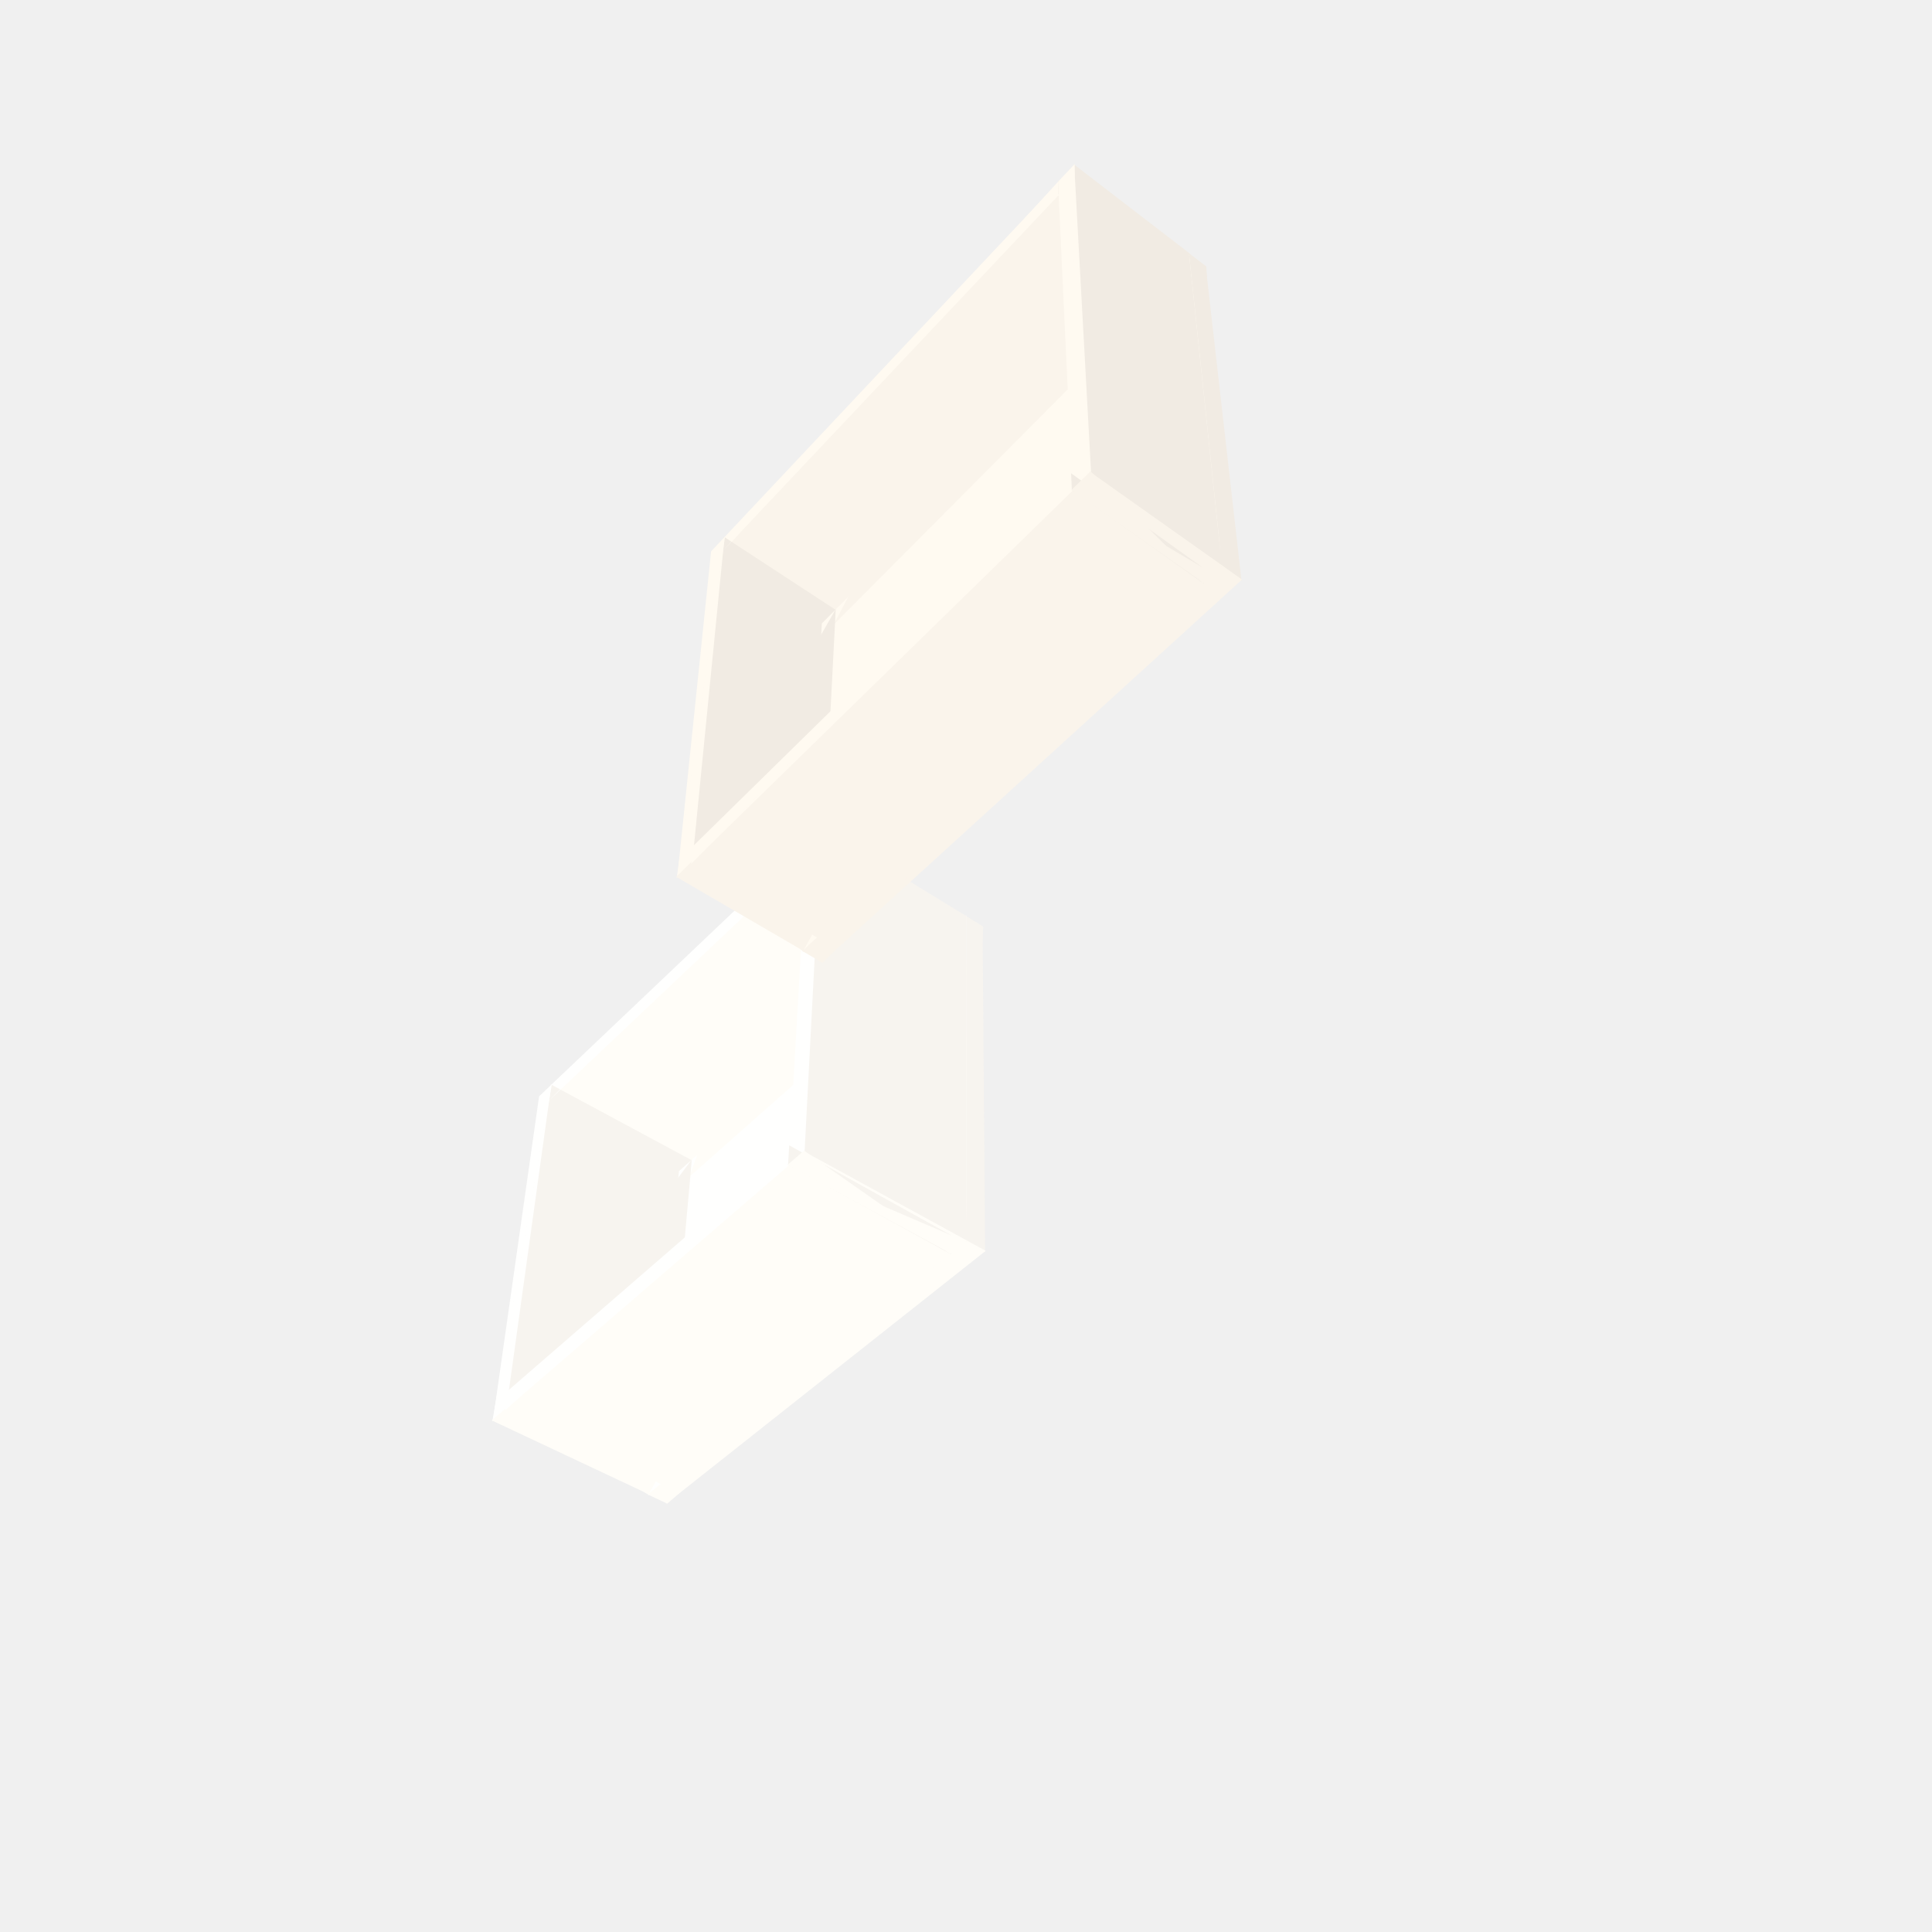
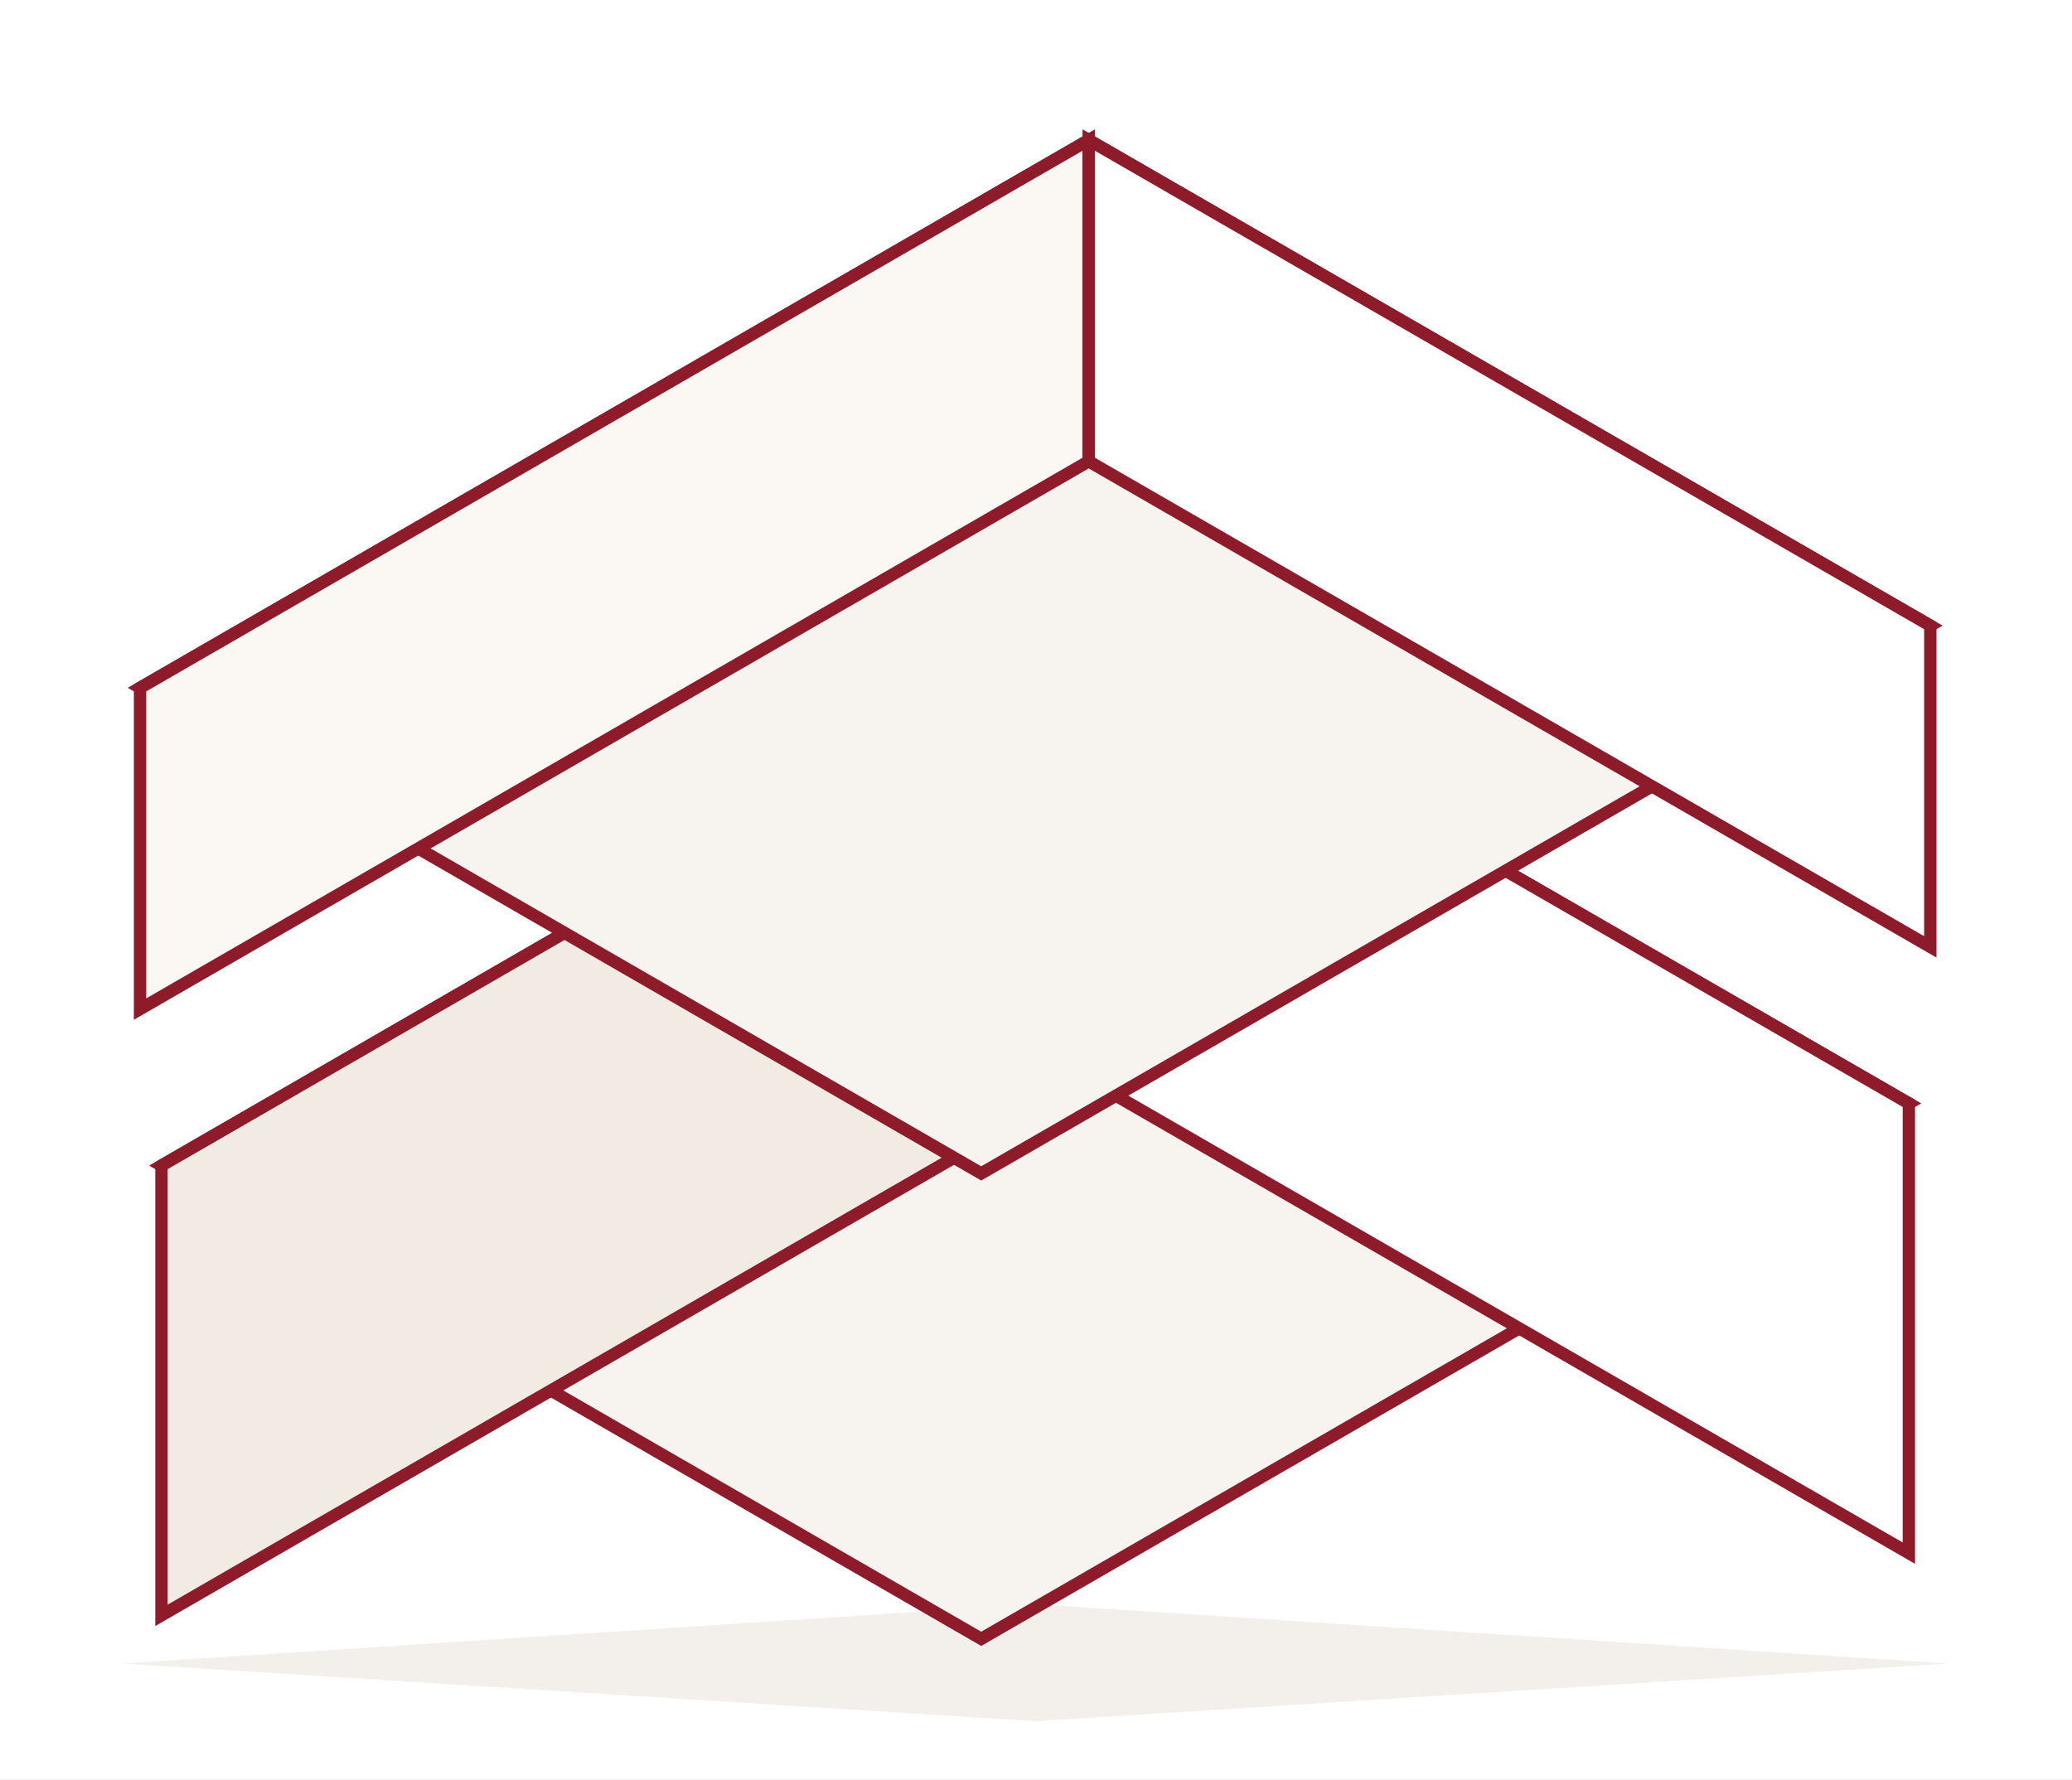
- <svg xmlns="http://www.w3.org/2000/svg" viewBox="-648 -648 1296 1296" width="1296" height="1296">
-   <path d="M-280.439,90.231L-184.901,141.421L-106.275,-74.555z" style="fill:rgb(255,253,248);fill-opacity:1" />
-   <path d="M-278.523,79.959L-280.057,90.973L-105.514,-84.363z" style="fill:rgb(255,255,254);fill-opacity:1" />
-   <path d="M-278.601,79.378L-309.071,298.165L-183.525,130.536z" style="fill:rgb(247,244,239);fill-opacity:1" />
-   <path d="M-286.37,87.433L-317.442,305.67L-277.782,79.273zM-192.58,137.645L-212.943,355.283L0.425,-33.892z" style="fill:rgb(255,255,254);fill-opacity:1" />
-   <path d="M-185.717,141.516L-8.783,-14.907L-107.066,-74.469z" style="fill:rgb(255,253,248);fill-opacity:1" />
-   <path d="M-309.454,297.454L-203.488,348.046L-183.92,129.801z" style="fill:rgb(247,244,239);fill-opacity:1" />
-   <path d="M-280.35,90.822L-106.457,-73.586L-105.865,-84.519z" style="fill:rgb(255,255,254);fill-opacity:1" />
-   <path d="M-107.684,-74.224L-9.14,-14.074L-9.106,-25.08z" style="fill:rgb(247,244,239);fill-opacity:1" />
-   <path d="M-317.75,305.501L-308.393,297.438L-278.075,79.122z" style="fill:rgb(255,255,254);fill-opacity:1" />
-   <path d="M-106.626,-84.425L-107.285,-73.465L-8.662,-24.319z" style="fill:rgb(247,244,239);fill-opacity:1" />
-   <path d="M-212.617,354.917L-203.053,347.233L-309.584,296.799z" style="fill:rgb(255,253,248);fill-opacity:1" />
-   <path d="M-0.615,-33.882L-0.237,185.232L11.538,-26.453z" style="fill:rgb(247,244,239);fill-opacity:1" />
-   <path d="M-318.114,304.795L-211.774,354.817L-308.755,296.687z" style="fill:rgb(255,253,248);fill-opacity:1" />
-   <path d="M-213.286,355.098L0.18,184.421L0.051,-34.06z" style="fill:rgb(255,255,254);fill-opacity:1" />
-   <path d="M-213.498,354.445L-200.404,360.671L0.555,183.591z" style="fill:rgb(255,253,248);fill-opacity:1" />
-   <path d="M-97.409,-93.204L-108.943,125.376L0.521,-33.273z" style="fill:rgb(247,244,239);fill-opacity:1" />
-   <path d="M-106.563,-83.819L-118.979,134.33L-96.599,-93.285z" style="fill:rgb(255,255,254);fill-opacity:1" />
-   <path d="M-309.533,297.38L-203.628,348.013L-118.34,132.542z" style="fill:rgb(255,253,248);fill-opacity:1" />
-   <path d="M-0.676,184.491L12.81,191.909L11.108,-27.214z" style="fill:rgb(247,244,239);fill-opacity:1" />
-   <path d="M-307.299,284.905L-309.139,298.105L-117.44,120.376z" style="fill:rgb(255,255,254);fill-opacity:1" />
-   <path d="M-201.247,360.768L13.205,191.084L-0.281,183.675z" style="fill:rgb(255,253,248);fill-opacity:1" />
-   <path d="M-109.355,124.634L0.228,184.975L0.094,-34.033z" style="fill:rgb(247,244,239);fill-opacity:1" />
-   <path d="M-204.47,348.109L-9.81,192.51L-119.157,132.63z" style="fill:rgb(255,253,248);fill-opacity:1" />
-   <path d="M-119.329,134.158L-108.281,124.637L-96.934,-93.44zM-309.448,297.936L-118.538,133.506L-117.804,120.204z" style="fill:rgb(255,255,254);fill-opacity:1" />
-   <path d="M-119.8,132.896L-10.186,193.324L-10.133,180.007z" style="fill:rgb(247,244,239);fill-opacity:1" />
-   <path d="M-10.62,193.183L0.618,184.16L-109.482,123.937z" style="fill:rgb(255,253,248);fill-opacity:1" />
-   <path d="M-118.592,120.302L-119.391,133.635L-9.68,180.749z" style="fill:rgb(247,244,239);fill-opacity:1" />
-   <path d="M-119.719,133.42L-9.79,193.109L-108.666,123.852z" style="fill:rgb(255,253,248);fill-opacity:1" />
-   <path d="M-163.692,-278.583L-87.914,-229.161L63.021,-518.767z" style="fill:rgb(250,244,235);fill-opacity:1" />
-   <path d="M-162.369,-287.314L-163.316,-277.806L62.767,-526.663z" style="fill:rgb(255,250,241);fill-opacity:1" />
-   <path d="M-162.445,-287.952L-184.223,-68.467L-86.984,-238.626z" style="fill:rgb(241,235,227);fill-opacity:1" />
-   <path d="M-170.989,-278.131L-193.732,-58.928L-161.665,-288.04zM-96.699,-229.791L-109.289,-9.233L149.911,-478.727z" style="fill:rgb(255,250,241);fill-opacity:1" />
-   <path d="M-88.686,-229.08L140.282,-459.18L62.279,-518.705z" style="fill:rgb(250,244,235);fill-opacity:1" />
-   <path d="M-163.609,-277.939L62.836,-517.826L62.378,-526.797z" style="fill:rgb(255,250,241);fill-opacity:1" />
-   <path d="M-184.604,-69.22L-98.792,-18.469L-87.377,-239.398zM61.632,-518.539L139.998,-458.328L139.094,-467.471z" style="fill:rgb(241,235,227);fill-opacity:1" />
-   <path d="M-194.038,-59.075L-183.618,-69.251L-161.958,-288.173z" style="fill:rgb(255,250,241);fill-opacity:1" />
-   <path d="M61.669,-526.734L62.052,-517.735L139.559,-466.671z" style="fill:rgb(241,235,227);fill-opacity:1" />
-   <path d="M-108.996,-9.519L-98.398,-19.309L-184.748,-69.963zM-194.399,-59.824L-108.195,-9.607L-183.961,-70.059z" style="fill:rgb(250,244,235);fill-opacity:1" />
-   <path d="M148.869,-478.736L171.343,-267.519L161.193,-469.258z" style="fill:rgb(241,235,227);fill-opacity:1" />
-   <path d="M-109.628,-9.393L171.686,-268.358L149.506,-478.869z" style="fill:rgb(255,250,241);fill-opacity:1" />
-   <path d="M-109.818,-10.085L-96.267,-2.109L171.988,-269.207z" style="fill:rgb(250,244,235);fill-opacity:1" />
-   <path d="M72.154,-537.904L83.346,-330.192L149.917,-478.086z" style="fill:rgb(241,235,227);fill-opacity:1" />
-   <path d="M61.723,-526.064L71.427,-318.291L72.922,-537.964z" style="fill:rgb(255,250,241);fill-opacity:1" />
-   <path d="M-184.714,-69.304L-99.013,-18.533L72.011,-320.075z" style="fill:rgb(250,244,235);fill-opacity:1" />
-   <path d="M-183.146,-80.38L-184.325,-68.544L71.644,-330.409z" style="fill:rgb(255,250,241);fill-opacity:1" />
-   <path d="M170.883,-268.307L184.833,-258.374L160.741,-470.059z" style="fill:rgb(241,235,227);fill-opacity:1" />
-   <path d="M-97.067,-2.026L185.155,-259.221L171.204,-269.147z" style="fill:rgb(250,244,235);fill-opacity:1" />
-   <path d="M82.911,-330.983L171.725,-267.728L149.469,-478.887z" style="fill:rgb(241,235,227);fill-opacity:1" />
-   <path d="M-99.811,-18.449L159.821,-257.304L71.244,-320.012z" style="fill:rgb(250,244,235);fill-opacity:1" />
-   <path d="M71.046,-318.441L83.908,-330.999L72.553,-538.1zM-184.633,-68.692L71.805,-319.142L71.246,-330.557z" style="fill:rgb(255,250,241);fill-opacity:1" />
-   <path d="M70.568,-319.833L159.518,-256.467L158.39,-268.041z" style="fill:rgb(241,235,227);fill-opacity:1" />
-   <path d="M159.033,-256.562L172.041,-268.566L82.759,-331.788z" style="fill:rgb(250,244,235);fill-opacity:1" />
-   <path d="M70.508,-330.492L70.999,-319.045L158.862,-267.254z" style="fill:rgb(241,235,227);fill-opacity:1" />
-   <path d="M70.642,-319.229L159.81,-256.613L83.522,-331.847z" style="fill:rgb(250,244,235);fill-opacity:1" />
+ <svg xmlns="http://www.w3.org/2000/svg" viewBox="0 0 503 432" width="503" height="432" role="img" aria-labelledby="ttl dsc">
+   <rect width="503" height="432" fill="#FFFFFF" />
+   <g transform="translate(238.2,507.1)">
+     <polygon points="-208.5,-103.2 13.1,-89.2 234.7,-103.2 13.1,-117.6" fill="#EAE3DA" stroke="none" opacity="0.55" />
+     <polygon points="0.0,-109.2 225.2,-239.2 26.1,-354.1 -199.0,-224.1" fill="#F7F4EF" stroke="#8E1B2A" stroke-width="3.0" stroke-linejoin="miter" />
+     <polygon points="-199.0,-114.9 26.1,-244.9 26.1,-354.1 -199.0,-224.1" fill="#F1EBE3" stroke="#8E1B2A" stroke-width="3.0" stroke-linejoin="miter" />
+     <polygon points="225.2,-130.0 26.1,-244.9 26.1,-354.1 225.2,-239.2" fill="#FFFFFF" stroke="#8E1B2A" stroke-width="3.0" stroke-linejoin="miter" />
+     <polygon points="0.0,-222.2 230.4,-355.2 26.1,-473.1 -204.2,-340.1" fill="#F7F4EF" stroke="#8E1B2A" stroke-width="3.0" stroke-linejoin="miter" />
+     <polygon points="-204.2,-262.1 26.1,-395.1 26.1,-473.1 -204.2,-340.1" fill="#FBF8F4" stroke="#8E1B2A" stroke-width="3.0" stroke-linejoin="miter" />
+     <polygon points="230.4,-277.2 26.1,-395.1 26.1,-473.1 230.4,-355.2" fill="#FFFFFF" stroke="#8E1B2A" stroke-width="3.0" stroke-linejoin="miter" />
+   </g>
</svg>
